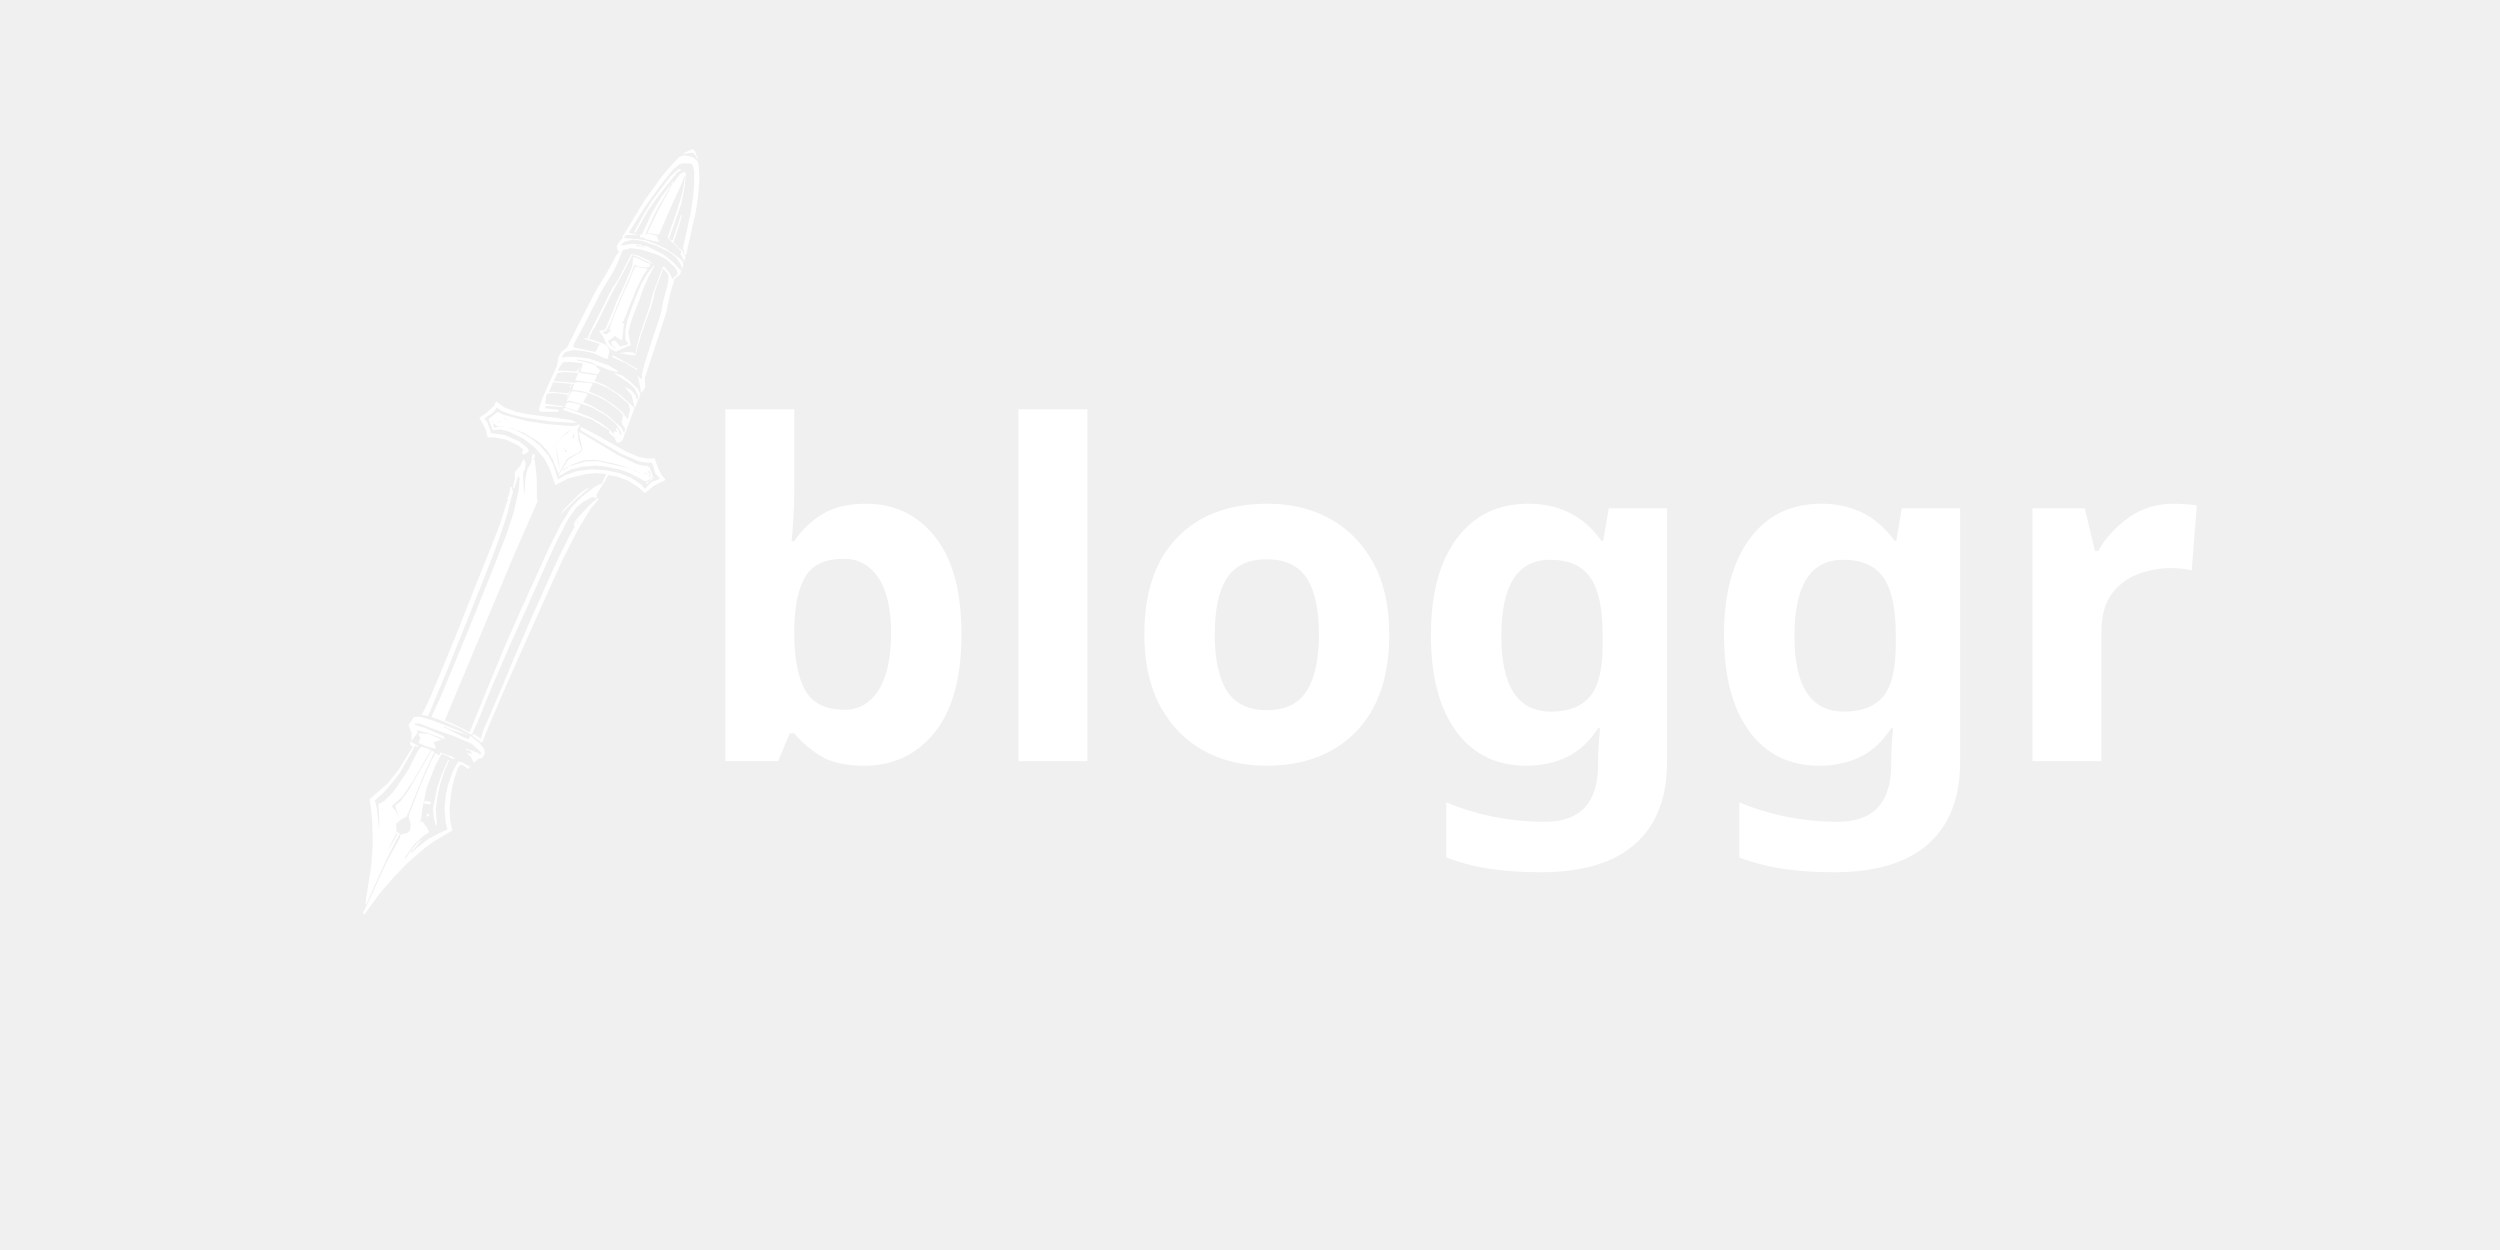
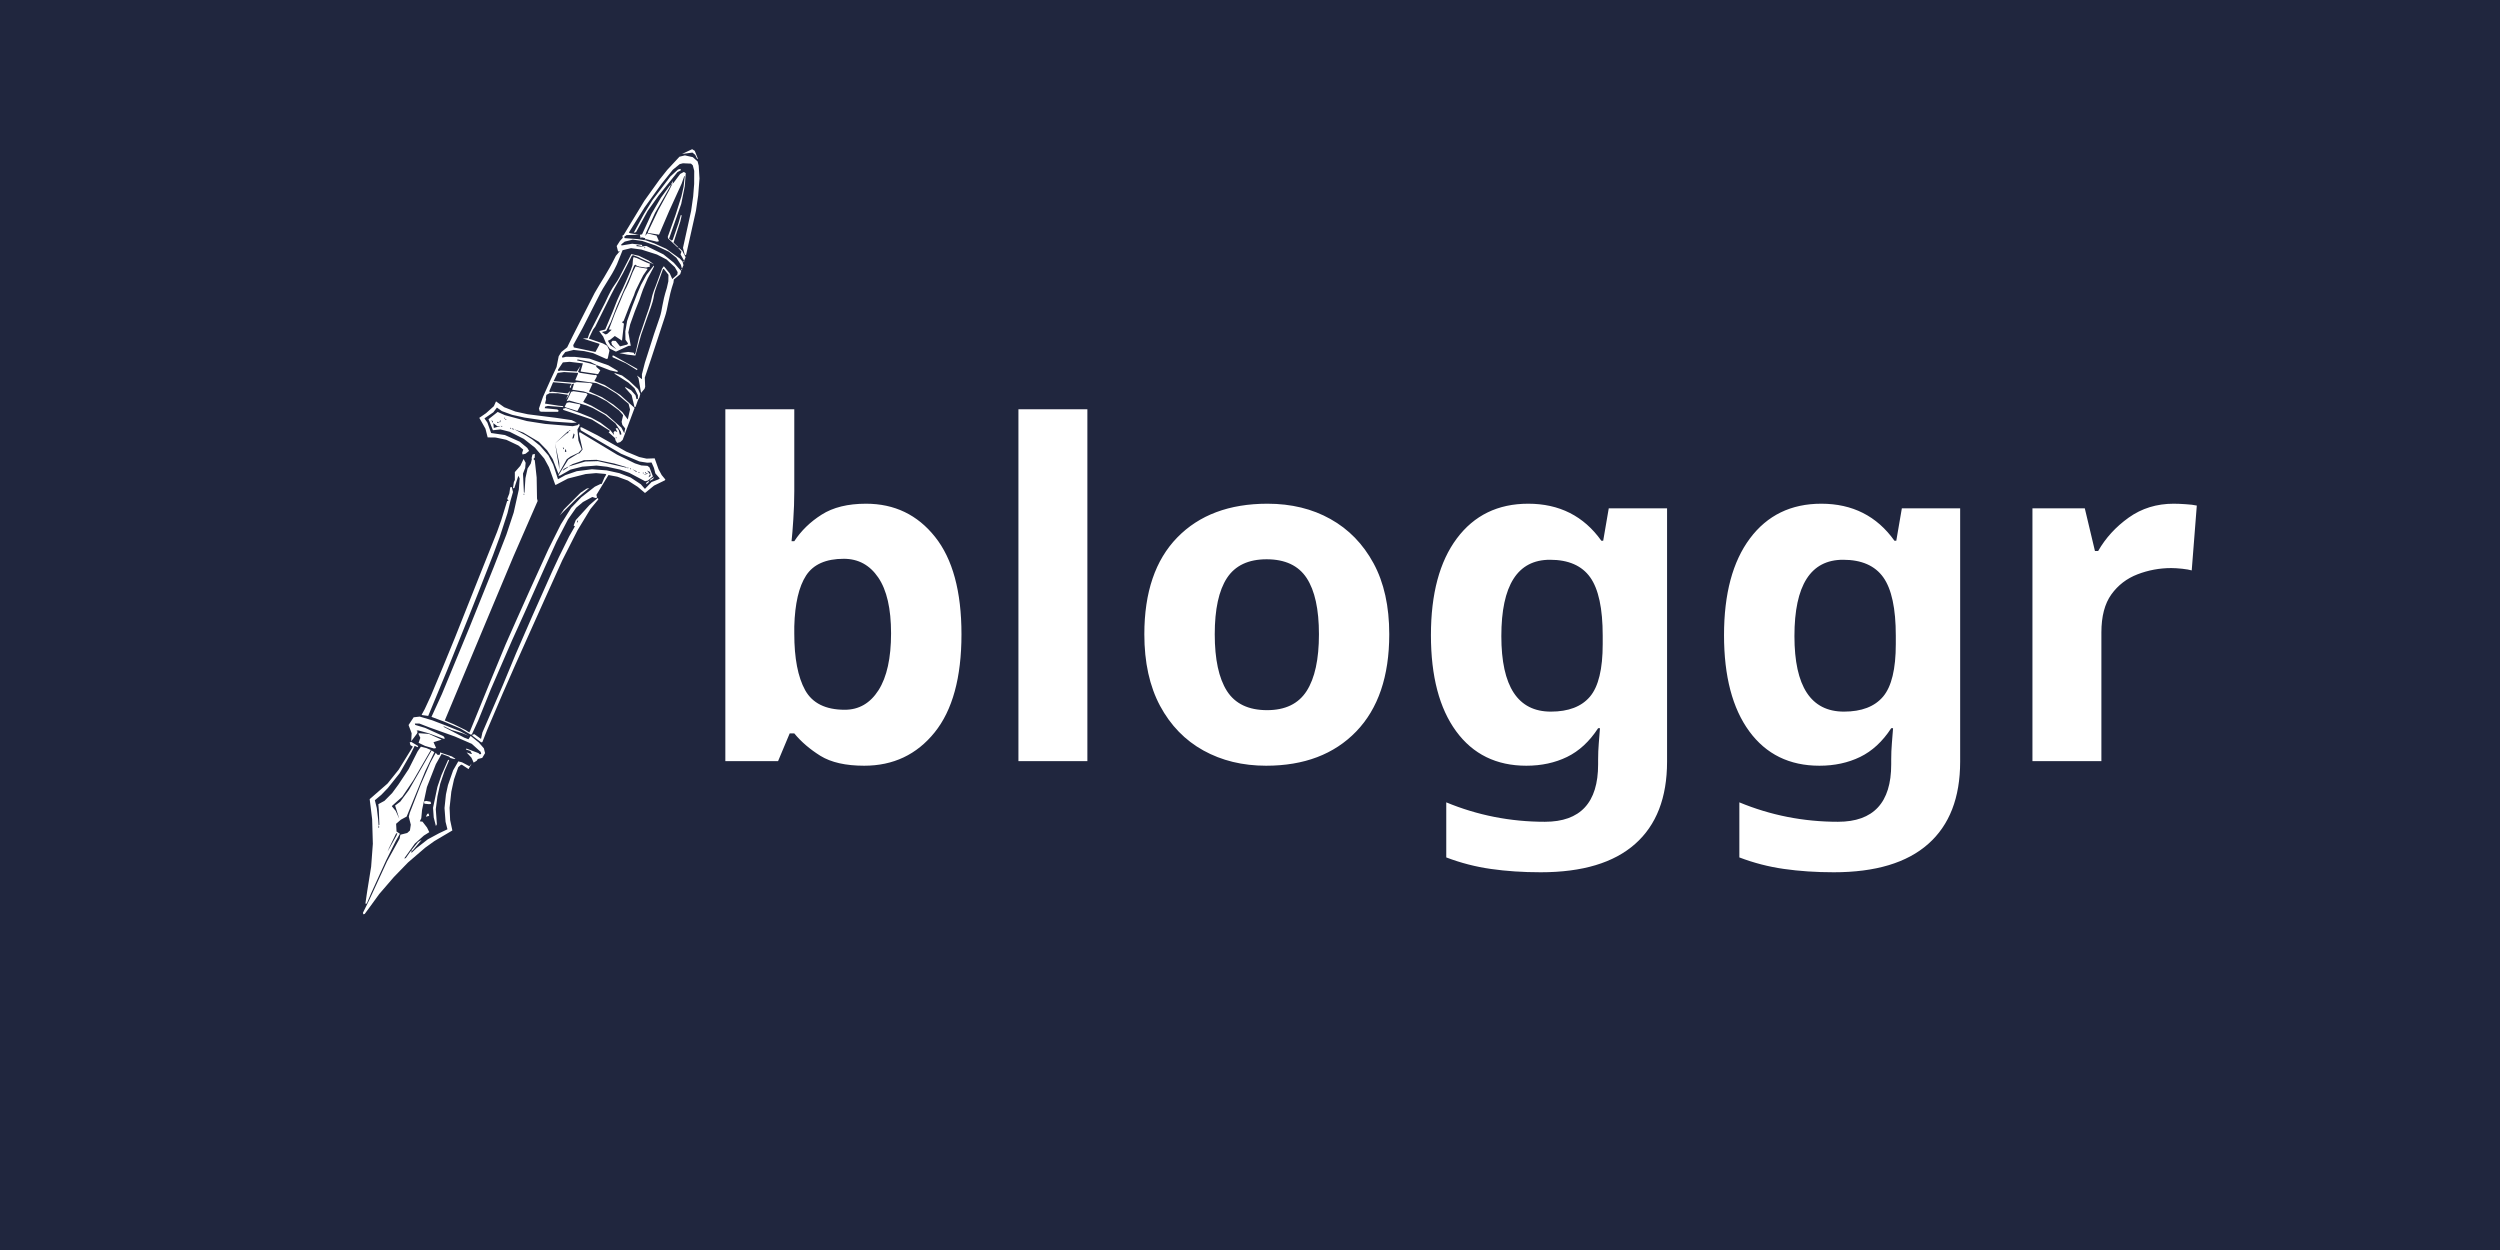
<svg xmlns="http://www.w3.org/2000/svg" width="400mm" height="200mm" viewBox="0 0 400 200" version="1.1" id="svg5">
  <defs id="defs2" />
  <g id="layer1">
    <path style="fill:#000000;stroke-width:0.125" id="path1499" d="" />
    <path style="fill:#000000;stroke-width:0.125" id="path1253" d="" />
    <g id="g34746" transform="translate(-7.992377)">
+       <rect style="fill:#1f253d;fill-opacity:0.992;stroke:#000000;stroke-width:1.259;stroke-opacity:0.991" id="rect34850" width="453.748" height="253.916" x="-16.47" y="-28.145" />
      <path style="fill:#ffffff;stroke-width:0.128" d="m 66.093,146.166 -0.031,-0.121 0.506,-1.023 0.506,-1.023 1.421,-3.089 1.421,-3.089 1.006,-1.82 1.006,-1.82 0.063,-0.313 0.063,-0.313 0.547,-0.139 0.547,-0.139 0.217,-0.198 0.217,-0.198 0.069,-0.465 0.069,-0.465 -0.16,-0.633 -0.16,-0.633 0.074,-0.307 0.074,-0.307 0.885,-2.272 0.885,-2.272 0.767,-1.75 0.767,-1.75 0.426,-0.788 0.426,-0.788 0.169,0.178 0.169,0.178 0.17,-0.043 0.17,-0.043 0.012,-0.166 0.012,-0.166 0.948,0.324 0.948,0.324 0.282,0.187 0.282,0.187 -0.083,0.021 -0.083,0.021 -0.317,-0.085 -0.317,-0.085 -0.122,-0.112 -0.122,-0.112 -0.584,-0.218 -0.584,-0.218 -0.463,0.825 -0.463,0.825 -0.715,1.833 -0.715,1.833 -0.387,1.815 -0.387,1.815 -0.064,0.677 -0.064,0.677 -0.119,0.245 -0.119,0.245 0.217,0.026 0.217,0.026 0.363,0.471 0.363,0.471 0.181,0.371 0.181,0.371 -0.434,0.271 -0.434,0.271 -0.718,0.639 -0.718,0.639 -0.814,1.134 -0.814,1.134 -0.039,0.062 -0.039,0.062 0.122,-0.031 0.122,-0.031 0.397,-0.563 0.397,-0.563 0.081,-0.02 0.081,-0.02 -0.045,0.144 -0.045,0.144 0.065,-0.017 0.065,-0.017 0.357,-0.339 0.357,-0.339 0.911,-0.71 0.911,-0.71 0.891,-0.48 0.891,-0.48 0.678,-0.321 0.678,-0.321 -0.151,-0.596 -0.151,-0.596 -0.084,-1.105 -0.084,-1.105 0.115,-1.092 0.115,-1.092 0.163,-0.743 0.163,-0.743 0.413,-1.183 0.413,-1.183 0.412,-0.715 0.412,-0.715 0.295,0.073 0.295,0.073 0.597,0.316 0.597,0.316 0.176,-0.217 0.176,-0.217 -0.248,0.446 -0.248,0.446 -0.539,-0.354 -0.539,-0.354 -0.085,0.021 -0.085,0.021 -0.199,0.181 -0.199,0.181 -0.342,0.98 -0.342,0.98 -0.213,0.979 -0.213,0.979 -0.14,1.291 -0.14,1.291 0.045,0.98 0.045,0.979 0.178,0.832 0.178,0.832 -1.442,0.852 -1.442,0.852 -0.726,0.523 -0.726,0.523 -1.377,1.184 -1.377,1.184 -1.132,1.165 -1.132,1.165 -1.174,1.363 -1.174,1.363 -0.714,0.984 -0.714,0.984 -0.446,0.608 -0.446,0.608 -0.113,0.028 -0.113,0.028 z m 0.385,-1.607 -0.012,-0.049 0.137,-0.94 0.137,-0.94 0.317,-1.977 0.317,-1.977 0.137,-1.837 0.137,-1.837 -0.057,-1.967 -0.057,-1.967 -0.132,-1.089 -0.132,-1.09 -0.066,-0.512 -0.065,-0.512 1.43,-1.249 1.43,-1.25 0.894,-1.115 0.894,-1.115 1.132,-1.837 1.132,-1.837 -0.195,-0.12 -0.195,-0.12 -0.057,-0.223 -0.057,-0.223 0.128,-0.032 0.128,-0.032 0.555,0.331 0.555,0.33 -0.053,0.09 -0.053,0.09 -0.232,-0.11 -0.232,-0.11 -0.326,0.659 -0.326,0.659 -0.869,1.521 -0.869,1.521 -0.952,1.195 -0.952,1.195 -0.523,0.544 -0.522,0.544 -0.518,0.433 -0.518,0.433 0.155,0.628 0.155,0.628 0.115,0.962 0.115,0.962 0.032,0.454 0.032,0.454 0.061,-0.094 0.061,-0.094 -0.046,-1.165 -0.046,-1.165 -0.037,-0.471 -0.037,-0.471 0.491,-0.266 0.491,-0.266 0.614,-0.621 0.614,-0.621 0.507,-0.691 0.507,-0.691 0.817,-1.233 0.817,-1.233 0.699,-1.386 0.699,-1.386 0.116,-0.174 0.116,-0.174 0.162,-0.227 0.162,-0.227 0.441,0.112 0.441,0.112 0.355,0.151 0.355,0.151 -1.414,2.444 -1.414,2.444 -0.878,1.302 -0.878,1.302 -0.793,0.706 -0.793,0.706 -0.037,0.051 -0.037,0.051 0.309,0.373 0.309,0.373 0.289,0.636 0.289,0.636 -0.338,-1.066 -0.338,-1.066 0.411,-0.309 0.411,-0.309 0.686,-0.927 0.686,-0.927 1.822,-3.17 1.822,-3.17 0.222,0.137 0.222,0.137 -0.726,1.505 -0.726,1.505 -1.491,3.647 -1.491,3.646 -0.465,0.251 -0.465,0.251 -0.379,0.327 -0.379,0.327 0.036,0.617 0.035,0.617 0.269,0.179 0.269,0.179 -0.345,0.608 -0.345,0.608 -0.754,1.513 -0.754,1.513 -1.222,2.681 -1.222,2.681 -0.326,0.776 -0.326,0.776 -0.099,0.025 -0.099,0.025 -0.013,-0.049 z m 5.029,-11.1 0.061,-0.211 -0.11,0.077 -0.11,0.077 -0.55,1.13 -0.55,1.13 -0.124,0.296 -0.124,0.296 0.722,-1.292 0.722,-1.292 z m -2.914,-1.229 -0.104,-0.062 0.042,0.165 0.042,0.165 0.062,-0.104 0.062,-0.104 z m 5.247,3.848 -0.015,-0.058 0.528,-0.652 0.528,-0.651 0.288,-0.168 0.288,-0.168 -0.727,0.858 -0.727,0.858 -0.074,0.018 -0.074,0.018 z m 3.723,-4.596 -0.174,-0.685 -0.056,-0.77 -0.056,-0.77 0.35,-1.674 0.35,-1.674 0.319,-0.939 0.319,-0.939 0.542,-1.236 0.542,-1.236 0.078,0.046 0.078,0.046 -0.372,0.862 -0.372,0.862 -0.34,1.011 -0.34,1.011 -0.223,1.011 -0.223,1.012 -0.133,1.022 -0.133,1.022 0.087,1.206 0.087,1.206 -0.078,0.145 -0.078,0.145 z m -1.32,-1.037 0.107,-0.225 0.109,-0.027 0.109,-0.027 0.047,0.186 0.047,0.186 -0.263,0.067 -0.263,0.067 z m 0.036,-1.814 -0.373,-0.038 -0.045,-0.176 -0.045,-0.176 0.18,-0.046 0.18,-0.046 0.353,0.064 0.353,0.064 0.042,0.166 0.042,0.166 -0.158,0.03 -0.158,0.03 -0.373,-0.038 z m 7.319,-7.017 -0.181,-0.39 -0.383,-0.42 -0.383,-0.419 0.371,0.128 0.371,0.128 0.055,-0.013 0.055,-0.013 -0.125,-0.226 -0.125,-0.226 -0.359,-0.124 -0.359,-0.124 0.043,-0.073 0.043,-0.073 0.964,0.365 0.964,0.365 0.101,0.098 0.101,0.098 0.117,-0.029 0.117,-0.029 -0.044,-0.172 -0.044,-0.172 -0.707,-0.637 -0.707,-0.637 -1.354,-0.589 -1.354,-0.589 -2.033,-0.724 -2.033,-0.724 -0.806,-0.312 -0.806,-0.312 -0.363,7.7e-4 -0.363,7.6e-4 0.028,0.109 0.028,0.109 0.797,0.239 0.797,0.239 1.458,0.659 1.458,0.659 0.127,0.181 0.127,0.181 -0.113,0.028 -0.113,0.028 -1.211,-0.445 -1.211,-0.445 -0.83,-0.226 -0.83,-0.227 -0.119,0.03 -0.119,0.03 0.086,0.084 0.086,0.084 -0.054,0.144 -0.054,0.144 -0.461,0.615 -0.461,0.615 0.034,-0.643 0.034,-0.643 -0.246,-0.657 -0.246,-0.657 0.407,-0.619 0.407,-0.619 0.488,-0.056 0.488,-0.056 0.995,0.295 0.995,0.295 1.133,0.434 1.133,0.434 1.103,0.443 1.103,0.443 0.689,0.371 0.689,0.371 -0.517,-0.214 -0.517,-0.214 -0.845,-0.256 -0.845,-0.256 -0.652,-0.305 -0.652,-0.305 0.015,0.058 0.015,0.058 1.644,0.86 1.644,0.86 0.331,0.126 0.331,0.126 0.177,-0.266 0.177,-0.266 0.661,0.536 0.661,0.536 0.395,0.456 0.395,0.456 0.097,0.383 0.097,0.383 -0.227,0.382 -0.227,0.382 -0.353,0.09 -0.353,0.09 -0.09,0.14 -0.09,0.14 -0.245,0.147 -0.245,0.147 z m 0.684,-3.366 -0.695,-0.526 -0.02,-0.079 -0.02,-0.079 0.179,-0.046 0.179,-0.046 0.525,0.378 0.525,0.378 0.109,-0.506 0.109,-0.506 1.632,-3.782 1.632,-3.782 1.071,-2.583 1.071,-2.583 1.297,-2.971 1.297,-2.971 1.56,-3.5 1.56,-3.5 0.559,-1.198 0.559,-1.198 0.823,-1.662 0.823,-1.662 0.461,-0.807 0.461,-0.807 -0.103,-0.061 -0.103,-0.061 0.17,-0.437 0.17,-0.437 1.096,-1.201 1.096,-1.201 0.619,-0.539 0.619,-0.539 0.066,-0.016 0.066,-0.016 0.025,0.1 0.026,0.1 -0.631,0.768 -0.631,0.768 -1.029,1.693 -1.029,1.693 -1.231,2.426 -1.231,2.426 -1.352,2.995 -1.352,2.995 -1.4,3.119 -1.4,3.119 -1.005,2.246 -1.005,2.246 -1.005,2.289 -1.005,2.289 -1.243,2.914 -1.243,2.914 -0.381,0.969 -0.381,0.969 -0.095,0.018 -0.095,0.018 -0.695,-0.526 z m 16.173,-34.826 0.045,-0.144 -0.062,0.016 -0.062,0.016 -0.045,0.144 -0.045,0.144 0.062,-0.016 0.062,-0.016 z m -23.734,36.134 -0.712,-0.203 -0.52,-0.251 -0.52,-0.251 0.138,-0.4 0.138,-0.4 -0.162,-0.339 -0.162,-0.339 0.102,-0.026 0.102,-0.026 0.747,0.053 0.747,0.053 1.017,0.458 1.017,0.458 -0.648,0.204 -0.648,0.204 0.207,0.469 0.207,0.469 -0.168,0.035 -0.168,0.035 -0.712,-0.203 z m 5.775,-2.494 -0.853,-0.5 -1.29,-0.549 -1.29,-0.549 -1.017,-0.383 -1.017,-0.383 0.831,-1.815 0.831,-1.815 2.203,-5.33 2.203,-5.33 1.945,-4.833 1.945,-4.833 1.018,-2.615 1.018,-2.615 0.582,-1.757 0.582,-1.757 0.41,-1.842 0.41,-1.842 0.065,-0.885 0.065,-0.885 -0.104,-0.207 -0.104,-0.207 -0.321,0.973 -0.321,0.973 -0.112,0.028 -0.112,0.028 0.075,-0.504 0.075,-0.504 0.078,-0.164 0.078,-0.164 -0.001,-0.631 -10e-4,-0.631 0.44,-0.502 0.44,-0.502 0.259,-0.549 0.259,-0.549 0.165,0.307 0.165,0.307 -0.036,0.414 -0.036,0.414 -0.176,0.452 -0.176,0.452 0.072,1.506 0.072,1.506 0.048,0.028 0.048,0.028 0.076,-1.171 0.076,-1.171 0.171,-0.77 0.171,-0.77 0.256,-0.395 0.256,-0.395 0.091,-0.385 0.091,-0.385 -0.032,-0.026 -0.032,-0.026 0.079,-0.317 0.079,-0.317 0.19,-0.048 0.19,-0.048 -0.016,0.301 -0.016,0.301 -0.103,0.11 -0.103,0.11 0.112,0.108 0.112,0.108 0.149,1.366 0.149,1.366 0.029,1.688 0.029,1.688 0.05,0.196 0.05,0.196 -1.933,4.426 -1.933,4.426 -2.199,5.247 -2.199,5.247 -3.297,7.885 -3.297,7.885 0.693,0.291 0.693,0.291 0.98,0.48 0.98,0.48 0.285,0.192 0.285,0.192 0.075,-0.139 0.075,-0.139 1.531,-3.757 1.531,-3.757 1.312,-3.173 1.312,-3.173 0.924,-2.084 0.924,-2.084 1.102,-2.459 1.102,-2.459 1.394,-3.062 1.394,-3.062 0.984,-1.967 0.984,-1.967 0.832,-1.338 0.832,-1.338 0.807,-0.839 0.807,-0.839 1.087,-0.849 1.087,-0.849 0.462,-0.22 0.462,-0.22 0.087,5.63e-4 0.087,5.63e-4 0.214,-0.501 0.214,-0.501 0.151,-0.254 0.151,-0.254 -0.074,-0.044 -0.074,-0.044 -0.741,-0.067 -0.741,-0.067 -0.828,0.073 -0.828,0.073 -1.428,0.362 -1.427,0.362 -0.979,0.514 -0.979,0.514 -0.036,-0.026 -0.036,-0.027 -0.498,-1.393 -0.498,-1.393 -0.381,-0.696 -0.381,-0.696 -0.741,-0.869 -0.741,-0.869 -0.887,-0.7 -0.887,-0.7 -1.136,-0.571 -1.136,-0.571 -0.737,-0.188 -0.737,-0.188 -0.604,0.065 -0.604,0.065 -0.235,-0.599 -0.235,-0.599 -0.12,-0.281 -0.12,-0.281 0.738,-0.584 0.738,-0.584 0.577,0.259 0.577,0.259 1.76,0.471 1.76,0.471 1.463,0.229 1.463,0.229 2.202,0.182 2.202,0.182 0.393,-0.084 0.393,-0.084 0.121,-0.125 0.121,-0.125 0.039,0.154 0.039,0.154 -0.176,0.318 -0.176,0.318 0.08,0.886 0.08,0.886 0.263,0.698 0.263,0.698 -0.246,0.269 -0.246,0.269 -0.646,0.31 -0.646,0.31 -0.301,0.213 -0.301,0.213 -0.666,1.177 -0.666,1.177 -0.464,-1.188 -0.464,-1.188 -0.447,-0.698 -0.447,-0.698 -0.665,-0.684 -0.665,-0.684 -1.25,-0.74 -1.25,-0.74 -0.724,-0.266 -0.724,-0.266 0.914,0.48 0.914,0.48 0.527,0.331 0.527,0.331 0.629,0.509 0.629,0.509 0.675,0.778 0.675,0.778 0.381,0.73 0.381,0.73 0.384,1.174 0.384,1.174 0.591,-0.329 0.591,-0.329 0.911,-0.314 0.911,-0.314 1.216,-0.154 1.216,-0.154 1.173,0.088 1.173,0.088 1.02,0.224 1.02,0.224 0.892,0.345 0.892,0.345 0.823,0.542 0.823,0.542 0.296,0.338 0.296,0.338 0.04,0.028 0.04,0.028 0.525,-0.545 0.525,-0.545 0.526,-0.199 0.526,-0.2 0.134,-0.081 0.134,-0.081 -0.357,-0.408 -0.357,-0.408 -0.113,-0.439 -0.113,-0.439 -0.19,-0.434 -0.19,-0.434 -0.344,0.017 -0.344,0.017 -0.625,-0.099 -0.625,-0.099 -1.473,-0.62 -1.473,-0.62 -3.219,-1.873 -3.219,-1.873 -0.052,-0.218 -0.052,-0.218 0.109,-0.028 0.109,-0.028 1.281,0.651 1.281,0.651 2.301,1.302 2.301,1.302 1.033,0.429 1.033,0.429 0.59,0.13 0.59,0.13 0.646,-0.024 0.646,-0.024 0.31,0.871 0.31,0.871 0.251,0.465 0.251,0.465 0.295,0.359 0.295,0.359 -0.037,0.063 -0.037,0.063 -0.868,0.423 -0.868,0.423 -0.706,0.578 -0.706,0.578 -0.027,0.008 -0.027,0.008 -0.569,-0.483 -0.569,-0.483 -0.794,-0.509 -0.794,-0.509 -0.843,-0.307 -0.843,-0.307 -0.708,-0.133 -0.708,-0.133 -0.964,1.589 -0.964,1.589 0.054,0.217 0.054,0.217 -0.126,0.032 -0.126,0.032 -0.256,-0.082 -0.256,-0.082 -0.75,0.406 -0.75,0.406 -0.545,0.459 -0.545,0.459 -0.65,0.93 -0.65,0.93 -0.919,1.775 -0.919,1.775 -0.972,2.139 -0.972,2.139 -1.554,3.486 -1.554,3.486 -1.021,2.253 -1.02,2.253 -1.708,3.934 -1.708,3.934 -1.009,2.502 -1.009,2.502 -0.495,1.078 -0.495,1.078 -0.078,0.065 -0.078,0.065 z m 9.389,-38.006 -0.015,-0.062 -0.062,0.016 -0.062,0.016 0.015,0.062 0.015,0.062 0.062,-0.016 0.062,-0.016 z m 5.256,-6.551 -0.33,-1.568 0.169,1.08 0.169,1.08 0.178,1.012 0.178,1.012 -0.017,-0.524 -0.017,-0.524 z m 1.429,-0.428 -0.047,-0.186 -0.049,0.012 -0.049,0.012 -0.024,0.204 -0.024,0.204 0.12,-0.03 0.12,-0.03 z m -0.421,-0.444 -0.104,-0.062 0.042,0.165 0.042,0.165 0.062,-0.104 0.062,-0.104 z m 1.704,-1.804 0.072,-0.29 -0.068,-0.105 -0.068,-0.104 -0.118,0.423 -0.118,0.423 0.114,-0.029 0.114,-0.029 z m -0.998,-0.796 -0.289,0.249 -1.756,1.656 1.859,-1.594 0.165,-0.042 z m 0.14,0.03 -0.016,-0.062 -0.062,0.016 -0.062,0.016 -0.02,0.269 0.114,-0.161 0.062,-0.016 z m 0.217,-0.187 -0.016,-0.062 -0.062,0.016 -0.062,0.016 0.016,0.062 0.016,0.062 0.062,-0.016 0.062,-0.016 z m -9.037,-0.211 -0.014,-0.055 -0.166,-0.052 -0.166,-0.052 0.125,0.121 0.125,0.121 0.055,-0.014 0.055,-0.014 z m -0.437,-0.161 -0.015,-0.062 -0.062,0.016 -0.062,0.016 0.015,0.062 0.015,0.062 0.062,-0.016 0.062,-0.016 z m -1.399,-0.306 -0.015,-0.062 -0.062,0.016 -0.062,0.016 0.015,0.062 0.015,0.062 0.062,-0.016 0.062,-0.016 z m -0.501,-0.032 -0.29,0.017 -0.313,-0.241 -0.313,-0.241 0.04,0.385 0.04,0.385 0.564,-0.161 0.564,-0.161 z m -0.107,-0.629 -0.104,-0.062 -0.062,0.104 -0.062,0.104 0.165,-0.042 0.165,-0.042 z m 0.341,-0.131 0.045,-0.144 -0.062,0.016 -0.062,0.016 -0.045,0.144 -0.045,0.144 0.062,-0.016 0.062,-0.016 z m 0.915,-0.298 -0.015,-0.062 -0.062,0.016 -0.062,0.016 0.015,0.062 0.015,0.062 0.062,-0.016 0.062,-0.016 z m -2.234,0.211 -0.107,-0.146 0.05,0.24 0.05,0.24 0.056,-0.094 0.056,-0.094 -0.107,-0.146 z m 2.047,-0.428 -0.015,-0.062 -0.062,0.016 -0.062,0.016 0.015,0.062 0.015,0.062 0.062,-0.016 0.062,-0.016 z m -12.772,47.591 -0.48,-0.068 -0.047,-0.027 -0.047,-0.027 0.242,-0.439 0.242,-0.439 0.486,-1.048 0.486,-1.048 0.989,-2.364 0.989,-2.364 0.937,-2.285 0.937,-2.285 1.925,-4.848 1.925,-4.848 0.97,-2.426 0.97,-2.426 0.498,-1.249 0.498,-1.249 0.319,-0.897 0.319,-0.897 0.477,-1.551 0.477,-1.551 0.118,0.002 0.118,0.002 -0.115,-0.163 -0.115,-0.163 0.169,-0.436 0.169,-0.436 0.073,-0.488 0.073,-0.488 0.122,-0.031 0.122,-0.031 0.099,0.404 0.099,0.404 -0.204,0.712 -0.204,0.712 -0.239,0.985 -0.239,0.985 -0.628,1.926 -0.628,1.926 -0.518,1.403 -0.518,1.403 -1.094,2.787 -1.094,2.787 -0.868,2.185 -0.868,2.185 -0.899,2.226 -0.899,2.226 -0.828,2.059 -0.828,2.059 -1.505,3.63 -1.505,3.63 z m 21.876,-32.519 0.341,-0.48 1.323,-1.329 1.323,-1.329 0.488,-0.325 0.488,-0.325 0.202,-0.048 0.202,-0.048 -0.981,0.819 -0.981,0.819 -1.372,1.363 -1.372,1.363 0.341,-0.48 z m 13.498,-4.6 -0.029,-0.115 0.184,-0.13 0.184,-0.13 0.069,0.041 0.069,0.041 -0.224,0.204 -0.224,0.204 z m 0.591,-0.535 0.093,-0.156 0.288,-0.169 0.288,-0.169 -0.093,0.156 -0.093,0.156 -0.288,0.169 -0.288,0.169 z m -2.062,-0.507 -1.276,-0.676 -0.725,-0.253 -0.725,-0.253 -1.049,-0.231 -1.049,-0.231 -0.833,-0.093 -0.833,-0.093 -1.15,0.087 -1.15,0.087 -0.934,0.236 -0.934,0.236 -0.849,0.485 -0.849,0.485 -0.129,-0.009 -0.129,-0.009 0.797,-1.279 0.797,-1.279 0.767,-0.468 0.767,-0.468 0.141,-0.039 0.141,-0.039 0.239,-0.304 0.239,-0.304 -0.288,-1.249 -0.288,-1.249 0.046,-0.145 0.046,-0.145 3.005,1.813 3.005,1.813 1.427,0.696 1.427,0.696 0.509,0.165 0.509,0.165 0.493,0.034 0.493,0.034 0.158,0.118 0.158,0.118 0.275,0.727 0.275,0.727 -0.394,0.327 -0.394,0.327 -0.23,0.058 -0.23,0.058 -1.276,-0.676 z m 2.115,-0.483 -0.042,-0.321 -0.241,-0.115 -0.241,-0.115 0.232,0.29 0.232,0.29 -0.12,0.254 -0.12,0.254 0.171,-0.108 0.171,-0.108 z m -0.485,-0.074 -0.168,-0.023 -0.205,0.113 -0.205,0.113 0.374,-0.089 0.374,-0.089 -0.168,-0.023 z m -0.588,-0.095 -0.015,-0.062 -0.062,0.016 -0.062,0.016 0.015,0.062 0.015,0.062 0.062,-0.016 0.062,-0.016 z m 0.372,-0.094 -0.015,-0.062 -0.062,0.016 -0.062,0.016 0.015,0.062 0.015,0.062 0.062,-0.016 0.062,-0.016 z m -1.056,0.004 -0.015,-0.062 -0.062,0.016 -0.062,0.016 0.015,0.062 0.015,0.062 0.062,-0.016 0.062,-0.016 z m -0.43,-0.135 -0.011,-0.043 -0.339,-0.166 -0.339,-0.166 0.307,0.219 0.307,0.219 0.043,-0.011 0.043,-0.011 z m -0.907,-0.451 -0.015,-0.062 -0.062,0.016 -0.062,0.016 0.015,0.062 0.015,0.062 0.062,-0.016 0.062,-0.016 z m -0.435,-0.154 -0.015,-0.062 -0.062,0.016 -0.062,0.016 0.015,0.062 0.015,0.062 0.062,-0.016 0.062,-0.016 z m -0.276,-0.047 -0.011,-0.048 -0.981,-0.29 -0.981,-0.29 -1.419,-0.297 -1.419,-0.297 -0.999,0.029 -0.999,0.029 -0.923,0.316 -0.923,0.316 -0.346,0.199 -0.346,0.199 1.369,-0.407 1.369,-0.407 1.009,-0.03 1.009,-0.03 2.267,0.52 2.267,0.52 0.035,0.007 0.035,0.007 z m -9.392,-0.05 0.047,-0.077 -0.35,0.183 -0.35,0.183 -0.091,0.149 -0.091,0.149 0.395,-0.255 0.395,-0.255 z m 7.771,-4.056 -0.125,-0.177 -0.053,-0.207 -0.053,-0.207 -0.508,-0.461 -0.508,-0.461 0.111,-0.114 0.111,-0.114 -1.447,-0.907 -1.447,-0.907 -0.958,-0.326 -0.958,-0.326 -1.333,-0.447 -1.333,-0.447 -0.026,-0.093 -0.026,-0.092 0.229,-0.058 0.229,-0.058 1.16,0.412 1.16,0.412 0.871,0.355 0.871,0.355 0.743,0.408 0.743,0.408 0.788,0.6 0.788,0.6 0.298,0.384 0.298,0.384 -0.043,-0.212 -0.043,-0.212 0.109,-0.113 0.109,-0.113 0.198,0.094 0.198,0.094 -0.138,-0.296 -0.138,-0.296 0.125,-0.032 0.125,-0.032 0.125,0.177 0.125,0.177 0.091,0.362 0.091,0.362 0.124,-0.032 0.124,-0.032 -0.058,-0.229 -0.058,-0.229 -0.427,-0.653 -0.427,-0.653 -0.823,-0.672 -0.823,-0.672 -0.975,-0.549 -0.975,-0.549 -0.517,-0.215 -0.517,-0.215 -1.379,-0.388 -1.379,-0.388 -0.204,0.052 -0.204,0.052 0.362,-0.752 0.362,-0.752 0.183,-0.046 0.183,-0.047 1.019,0.15 1.019,0.15 0.108,0.104 0.108,0.104 -0.349,0.603 -0.349,0.603 0.068,0.04 0.068,0.04 0.595,0.264 0.595,0.264 1.21,0.706 1.21,0.706 1.183,1.048 1.183,1.048 0.225,0.448 0.225,0.448 0.077,-0.383 0.077,-0.383 -0.224,-0.28 -0.224,-0.28 -0.063,-0.247 -0.062,-0.247 0.122,-0.538 0.122,-0.538 -0.33,-0.377 -0.33,-0.377 -0.998,-0.739 -0.998,-0.739 -0.808,-0.428 -0.808,-0.428 -1.014,-0.35 -1.014,-0.35 -0.929,-0.143 -0.929,-0.143 0.153,-0.486 0.153,-0.486 -0.192,0.049 -0.192,0.049 -0.073,0.294 -0.073,0.294 -0.09,-0.054 -0.09,-0.054 0.145,-0.274 0.145,-0.274 -1.312,-0.113 -1.312,-0.113 -0.156,-0.014 -0.156,-0.014 -0.298,0.698 -0.298,0.698 0.027,0.106 0.027,0.106 0.185,-0.047 0.185,-0.047 1.247,0.14 1.247,0.14 0.214,-0.195 0.214,-0.195 -0.168,0.433 -0.168,0.433 -0.179,0.23 -0.179,0.23 0.167,-0.338 0.167,-0.338 -0.061,-0.027 -0.061,-0.027 -0.756,-0.115 -0.756,-0.115 -0.658,-0.008 -0.658,-0.008 -0.257,0.139 -0.257,0.139 -0.043,0.23 -0.043,0.23 0.019,0.127 0.019,0.127 -0.086,0.33 -0.086,0.33 0.047,0.015 0.047,0.015 1.031,0.159 1.031,0.159 0.392,0.041 0.392,0.041 -0.043,0.073 -0.043,0.073 -1.194,-0.093 -1.194,-0.093 -0.218,0.055 -0.218,0.055 -0.039,0.125 -0.039,0.125 1.015,0.103 1.015,0.103 0.104,0.101 0.104,0.101 -0.051,0.086 -0.051,0.086 -1.336,-0.004 -1.336,-0.004 -0.135,-0.043 -0.135,-0.042 -0.056,-0.221 -0.056,-0.221 0.324,-0.936 0.324,-0.936 0.59,-1.322 0.59,-1.322 0.494,-1.06 0.494,-1.06 0.171,-0.859 0.171,-0.859 0.215,-0.344 0.215,-0.344 0.464,-0.37 0.464,-0.37 0.416,-0.85 0.416,-0.85 0.737,-1.453 0.738,-1.453 2.089,-4.096 c 0.961,-1.714 1.937,-2.998 3.399,-5.941 l 0.317,-0.378 0.317,-0.378 -0.142,0.036 -0.142,0.036 -0.112,-0.44 -0.112,-0.44 0.26,-0.406 0.26,-0.406 0.232,-0.256 0.232,-0.256 -0.041,-0.162 -0.041,-0.162 0.112,-0.072 0.112,-0.072 1.655,-2.731 1.655,-2.731 1.22,-1.702 1.22,-1.702 0.608,-0.766 0.608,-0.765 0.975,-1.05 0.975,-1.05 0.439,-0.107 0.439,-0.107 0.631,0.143 0.631,0.143 0.384,0.342 0.384,0.342 0.086,0.34 0.086,0.34 0.063,1.031 0.063,1.031 -0.104,1.339 -0.104,1.339 -0.178,1.234 -0.178,1.234 -0.784,3.501 -0.784,3.501 -0.021,0.06 -0.021,0.06 -0.1,-0.06 -0.1,-0.06 -0.133,-0.531 -0.134,-0.531 0.649,-2.95 0.649,-2.95 0.165,-1.153 0.165,-1.153 0.08,-1.011 0.08,-1.011 0.005,-1.05 0.005,-1.05 -0.115,-0.441 -0.115,-0.441 -0.143,-0.135 -0.143,-0.135 -0.644,-0.028 -0.644,-0.028 -0.259,0.067 -0.259,0.067 -0.55,0.449 -0.55,0.449 -0.9,1.127 -0.9,1.127 -1.369,1.896 -1.369,1.896 -1.248,2.001 -1.248,2.001 0.091,0.054 0.091,0.054 0.72,0.127 0.72,0.127 -0.329,0.005 -0.329,0.005 -0.666,0.019 -0.666,0.019 -0.187,0.132 -0.187,0.132 0.028,0.112 0.028,0.112 1.043,0.074 1.043,0.074 0.66,0.104 0.66,0.104 0.684,0.247 0.684,0.247 0.948,0.431 0.948,0.431 1.088,0.781 1.088,0.781 0.213,0.234 0.213,0.234 0.075,0.295 0.075,0.295 -0.121,0.287 -0.121,0.287 -0.085,-0.318 -0.085,-0.318 -0.359,-0.56 -0.359,-0.56 -0.6,-0.484 -0.6,-0.484 -1.051,-0.499 -1.051,-0.499 -1.084,-0.366 -1.084,-0.366 -0.754,-0.108 -0.754,-0.108 -0.647,0.161 -0.647,0.161 -0.28,0.224 -0.28,0.224 0.021,0.086 0.021,0.086 0.856,-0.141 0.856,-0.141 0.783,0.093 0.783,0.093 0.028,0.11 0.028,0.11 -0.434,-0.101 -0.434,-0.101 -0.051,0.085 -0.051,0.085 0.394,0.047 0.394,0.047 0.401,-0.061 0.4,-0.061 1.381,0.678 1.381,0.678 0.821,0.66 0.821,0.66 0.6,0.672 0.6,0.672 -0.08,0.253 -0.08,0.253 -0.511,0.428 -0.511,0.428 -0.026,0.237 -0.026,0.237 c -0.85,2.492 -0.868,4.063 -1.399,5.566 l -1.088,3.314 -1.088,3.314 -0.509,1.512 -0.509,1.512 0.031,0.735 0.031,0.735 -0.05,0.16 -0.05,0.16 -0.278,0.327 -0.278,0.327 -0.202,-1.157 -0.202,-1.157 -0.127,-0.232 -0.127,-0.232 0.404,0.294 0.404,0.294 -0.007,-0.395 -0.007,-0.395 0.236,-0.918 0.236,-0.918 0.733,-2.3 0.733,-2.3 0.918,-2.677 c 0.431,-1.27 0.326,-2.189 1.13,-4.693 l 0.12,-0.532 0.12,-0.532 0.011,-0.521 0.011,-0.521 -0.373,-0.476 -0.373,-0.476 -0.063,0.016 -0.063,0.016 -0.248,0.69 -0.248,0.69 c -1.65,4.182 -0.296,1.724 -1.94,6.1 l -0.536,1.523 -0.536,1.523 -0.296,1.066 -0.296,1.066 -0.163,0.591 -0.163,0.591 -0.649,-0.077 -0.649,-0.077 -0.625,-0.119 -0.625,-0.119 0.703,-0.093 0.703,-0.093 0.445,0.062 0.445,0.062 0.035,0.138 0.035,0.138 0.099,-0.102 0.099,-0.102 0.286,-1.264 0.286,-1.264 0.563,-1.658 0.563,-1.658 c 1.28,-3.512 0.528,-2.428 1.585,-5.014 l 0.489,-1.336 0.489,-1.336 0.14,-0.193 0.14,-0.193 0.481,0.587 0.481,0.587 0.193,0.441 0.193,0.441 0.406,-0.356 0.406,-0.356 0.024,-0.2 0.024,-0.2 -0.226,-0.396 -0.226,-0.396 -0.659,-0.612 -0.659,-0.612 -0.771,-0.399 -0.771,-0.399 -1.237,-0.395 -1.237,-0.395 -0.837,-0.114 -0.837,-0.114 -0.675,0.165 -0.675,0.165 -0.021,0.056 -0.021,0.056 -0.434,1.08 -0.434,1.08 c -1.027,2.208 -1.938,3.109 -3.027,5.344 l -1.234,2.428 -1.234,2.428 -0.746,1.358 -0.746,1.358 0.047,0.184 0.047,0.184 1.729,0.364 1.729,0.364 0.323,-0.591 0.323,-0.591 -0.013,-0.067 -0.013,-0.067 -1.323,-0.422 -1.323,-0.422 0.395,-0.02 0.395,-0.02 0.117,-0.341 0.117,-0.341 0.384,-0.768 0.384,-0.768 0.888,-1.733 0.888,-1.733 c 1.545,-3.428 1.492,-2.375 2.686,-4.835 l 0.759,-1.472 0.759,-1.472 0.601,0.136 0.601,0.136 0.797,0.384 0.797,0.384 0.406,0.299 0.406,0.299 -1.119,-0.506 -1.119,-0.506 -0.08,-0.053 -0.08,-0.053 -0.477,-0.18 -0.477,-0.18 -0.093,0.067 -0.093,0.067 -0.697,1.369 -0.697,1.369 c -1.82,3.316 -0.921,1.467 -2.913,5.482 l -1.536,3.098 -0.168,0.227 -0.168,0.227 -0.35,0.726 -0.35,0.726 1.131,0.387 1.131,0.387 0.343,0.189 0.343,0.189 0.18,0.388 0.18,0.388 -0.139,0.638 -0.139,0.638 -0.111,0.028 -0.111,0.028 -1.064,-0.47 -1.064,-0.47 -0.698,-0.157 -0.698,-0.157 -0.858,-0.096 -0.858,-0.096 -0.663,0.168 -0.663,0.168 -0.262,0.34 -0.262,0.34 0.029,0.115 0.029,0.115 0.284,-0.072 0.284,-0.072 0.723,0.006 0.723,0.006 1.148,0.135 1.148,0.135 1.534,0.544 1.534,0.544 0.755,0.448 0.755,0.449 -0.047,0.079 -0.047,0.079 -0.587,-0.133 -0.587,-0.133 -1.049,-0.406 -1.049,-0.406 -0.522,-0.263 -0.522,-0.263 -1.021,-0.202 -1.021,-0.202 -0.045,0.076 -0.045,0.076 1.023,0.243 1.023,0.243 0.553,0.178 0.553,0.178 -0.052,0.088 -0.052,0.088 0.338,0.287 0.338,0.287 -0.183,0.308 -0.183,0.308 -1.347,-0.202 -1.347,-0.202 -0.05,-0.02 -0.05,-0.02 0.185,-0.64 0.185,-0.64 -1.061,-0.125 -1.061,-0.125 -0.539,0.046 -0.539,0.046 -0.391,0.587 -0.391,0.587 0.028,0.11 0.028,0.11 0.185,-0.047 0.185,-0.047 1.291,0.08 1.291,0.08 0.288,-0.447 0.288,-0.447 -0.189,0.478 -0.189,0.478 0.142,0.07 0.142,0.07 1.195,0.185 1.195,0.185 0.131,-0.033 0.131,-0.033 0.037,0.147 0.037,0.147 -0.197,0.355 -0.197,0.355 0.062,0.026 0.062,0.026 0.757,0.298 0.757,0.298 1.242,0.787 1.242,0.787 1.158,1.047 1.158,1.047 -0.958,2.557 -0.958,2.557 -0.197,0.18 -0.197,0.18 -0.243,0.062 -0.243,0.062 z m 0.018,-0.654 -0.015,-0.062 -0.062,0.016 -0.062,0.016 0.015,0.062 0.015,0.062 0.062,-0.016 0.062,-0.016 z m 2.043,-4.963 -0.113,-0.453 -0.941,-0.799 -0.941,-0.799 -0.808,-0.501 -0.808,-0.501 -0.817,-0.357 -0.817,-0.357 -1.641,-0.219 -1.641,-0.219 -0.058,-0.026 -0.058,-0.026 0.219,-0.513 0.219,-0.513 -0.017,-0.065 -0.017,-0.065 -1.099,-0.064 -1.099,-0.064 -0.518,0.066 -0.518,0.066 -0.318,0.658 -0.318,0.658 1.644,0.134 1.644,0.134 0.208,-0.053 0.208,-0.053 1.047,0.064 1.047,0.064 0.212,0.071 0.211,0.071 -0.282,0.616 -0.282,0.616 0.051,0.019 0.051,0.019 0.988,0.436 0.988,0.436 0.909,0.59 0.909,0.59 0.717,0.596 0.716,0.596 0.439,0.597 0.439,0.597 0.18,-0.799 0.18,-0.799 -0.113,-0.453 z m 2.533,-25.452 -0.015,-0.062 -0.062,0.016 -0.062,0.016 0.015,0.062 0.015,0.062 0.062,-0.016 0.062,-0.016 z m -19.646,32.978 -0.032,-0.126 0.086,-0.267 0.086,-0.267 -0.385,-0.327 -0.385,-0.327 -0.967,-0.457 -0.967,-0.457 -0.863,-0.183 -0.863,-0.183 -0.63,-0.008 -0.63,-0.008 -0.176,-0.693 -0.176,-0.693 -0.355,-0.631 -0.355,-0.631 -0.14,-0.24 -0.14,-0.24 0.542,-0.374 0.542,-0.374 0.626,-0.561 0.626,-0.561 0.171,-0.384 0.171,-0.384 0.656,0.469 0.656,0.469 0.893,0.345 0.893,0.345 0.995,0.218 0.995,0.218 2.305,0.292 2.305,0.292 1.2,0.176 1.2,0.176 0.415,0.199 0.415,0.199 -0.391,0.02 -0.391,0.02 -1.68,-0.112 -1.68,-0.112 -2.114,-0.311 -2.114,-0.311 -0.993,-0.22 -0.993,-0.22 -0.817,-0.296 -0.817,-0.296 -0.395,-0.284 -0.395,-0.284 -0.287,0.378 -0.287,0.378 -0.68,0.464 -0.68,0.464 -0.028,0.033 -0.028,0.033 0.231,0.323 0.231,0.323 0.298,0.837 0.298,0.837 1.103,0.163 1.103,0.163 1.194,0.535 1.194,0.535 0.598,0.496 0.598,0.496 0.145,0.238 0.145,0.238 -0.281,0.225 -0.281,0.225 -0.242,0.061 -0.242,0.061 z m 17.711,-8.418 -0.227,-0.966 -0.497,-0.563 -0.497,-0.563 -0.022,-0.09 -0.022,-0.09 0.476,0.267 0.476,0.267 0.354,0.4 0.354,0.4 0.079,0.315 0.08,0.315 0.11,-0.028 0.11,-0.028 0.003,-0.288 0.003,-0.288 -0.275,-0.555 -0.275,-0.555 -0.481,-0.452 -0.481,-0.452 -1.145,-0.734 -1.145,-0.733 0.077,-0.02 0.077,-0.02 0.556,0.181 0.556,0.181 0.571,0.425 0.571,0.425 0.708,0.662 0.708,0.662 0.179,0.387 0.179,0.387 -0.071,0.286 -0.071,0.286 -0.114,0.204 -0.114,0.204 -0.192,0.543 -0.192,0.543 -0.087,0.023 -0.087,0.023 -0.227,-0.966 z m -9.845,1.288 -0.899,-0.277 -0.099,-0.059 -0.099,-0.059 0.162,-0.306 0.162,-0.306 0.198,-0.05 0.198,-0.05 0.869,0.17 0.869,0.17 0.026,0.1 0.026,0.1 -0.229,0.42 -0.229,0.42 -0.027,0.003 -0.027,0.003 -0.899,-0.277 z m 9.584,-6.794 -0.881,-0.547 -1.059,-0.48 -1.059,-0.48 -0.03,-0.119 -0.03,-0.119 0.094,-0.021 0.094,-0.021 1.925,1.08 1.925,1.08 -0.049,0.086 -0.049,0.086 -0.881,-0.547 z m -2.985,-2.658 -0.48,-0.238 -0.287,-0.392 -0.287,-0.392 -0.239,-0.57 -0.239,-0.57 -0.286,-0.381 -0.286,-0.381 -0.017,-0.066 -0.017,-0.066 0.466,-0.118 0.466,-0.118 1.193,-2.846 c 1.289,-3.405 1.089,-2.421 2.103,-4.787 l 0.789,-1.851 0.141,-0.409 0.141,-0.409 0.056,-0.697 c 0.071,-0.814 0.155,-0.553 0.389,-0.499 l 0.21,0.048 0.75,0.344 0.75,0.344 0.364,0.142 0.364,0.142 c -0.178,0.004 -0.151,0.186 -0.151,0.186 l 0.029,0.114 0.029,0.114 -0.314,0.08 -0.314,0.08 -0.497,-0.074 -0.497,-0.074 -0.403,0.011 0.337,0.1 0.587,0.096 0.587,0.096 0.07,0.03 0.07,0.03 -0.353,0.511 -0.353,0.511 -0.502,0.986 c -1.543,3.129 -0.095,0.245 -1.67,3.852 l -0.477,1.227 -0.477,1.227 -0.143,0.101 -0.143,0.101 0.165,0.12 0.165,0.12 -0.154,1.36 -0.154,1.36 -0.414,-0.272 -0.414,-0.272 -0.321,-0.204 -0.367,0.294 -0.367,0.294 -0.186,0.089 -0.186,0.089 0.193,0.347 0.193,0.347 0.49,0.338 0.49,0.338 -0.361,-0.371 -0.361,-0.371 -0.054,-0.21 -0.054,-0.21 0.106,-0.109 0.106,-0.109 0.248,0.015 0.248,0.015 0.348,0.437 0.348,0.437 0.581,-0.147 0.581,-0.147 0.056,-0.094 0.056,-0.094 -0.204,-0.291 -0.204,-0.291 -0.012,-0.664 -0.012,-0.664 0.148,-0.844 0.148,-0.844 0.41,-1.147 0.41,-1.147 c 1.138,-2.931 0.556,-1.479 1.383,-3.448 l 0.455,-0.825 0.455,-0.825 0.574,-0.731 0.574,-0.731 0.02,0.081 0.02,0.081 -0.502,0.941 -0.502,0.941 c -1.541,3.475 -0.588,1.743 -2.055,5.25 l -0.382,1.065 -0.382,1.065 -0.144,0.631 -0.144,0.631 0.194,1.074 0.194,1.074 -0.178,0.007 -0.178,0.007 -0.971,0.449 -0.971,0.449 -0.053,0.01 -0.053,0.01 -0.48,-0.238 z m -0.534,-2.917 0.363,-0.33 -0.222,-0.026 -0.222,-0.026 0.486,-1.283 0.486,-1.283 0.791,-1.852 c 1.135,-2.813 0.627,-1.32 1.414,-3.126 l 0.315,-0.806 0.315,-0.806 0.232,-0.471 0.232,-0.471 0.268,0.068 0.403,-0.011 -0.436,-0.126 -0.301,-0.206 -0.086,0.089 -0.086,0.089 -0.707,1.792 c -1.704,3.85 -0.38,0.815 -2.066,4.709 l -0.482,1.254 -0.482,1.254 -0.365,0.711 -0.365,0.711 -0.345,0.087 -0.345,0.087 0.288,0.191 0.288,0.191 0.135,-0.039 0.135,-0.039 0.363,-0.33 z m 11.503,-9.926 -0.015,-0.062 0.062,-0.016 0.062,-0.016 0.015,0.062 0.015,0.062 -0.062,0.016 -0.062,0.016 z m 0.337,-1.274 -0.015,-0.062 0.062,-0.016 0.062,-0.016 0.015,0.062 0.015,0.062 -0.062,0.016 -0.062,0.016 z m -0.173,-0.683 -0.289,-0.515 0.074,-0.22 0.074,-0.22 -0.261,-0.297 -0.261,-0.297 0.051,-0.013 0.051,-0.013 0.29,0.266 0.29,0.266 0.094,0.197 0.094,0.197 0.158,0.29 0.158,0.29 -0.117,0.291 -0.117,0.291 z m -1.526,-2.354 -0.741,-0.704 -0.034,-0.127 -0.034,-0.127 0.628,-1.765 0.628,-1.765 0.469,-1.486 0.469,-1.486 0.171,-0.76 0.171,-0.76 0.096,-0.855 0.096,-0.855 -0.045,0.011 -0.045,0.011 -0.209,0.597 -0.209,0.597 -0.995,2.185 -0.995,2.185 -0.813,1.897 -0.812,1.897 -0.093,-0.016 -0.093,-0.016 -0.787,-0.122 -0.787,-0.122 -0.015,-0.071 -0.015,-0.071 0.825,-1.728 0.825,-1.728 0.879,-1.61 0.879,-1.61 0.299,-0.604 0.299,-0.604 -0.202,0.247 -0.202,0.247 0.166,-0.337 0.166,-0.337 0.05,-0.013 0.05,-0.013 -0.045,0.144 -0.045,0.144 0.071,-0.018 0.071,-0.018 0.543,-0.73 0.543,-0.73 0.296,-0.16 0.296,-0.16 0.152,0.09 0.152,0.09 -0.08,1.064 -0.08,1.064 -0.283,1.404 -0.283,1.404 -0.973,2.778 -0.973,2.777 0.207,0.151 0.207,0.151 0.087,-0.059 0.087,-0.059 0.449,-1.303 0.449,-1.303 0.198,-0.684 0.198,-0.684 0.07,0.042 0.07,0.042 -0.108,0.469 -0.108,0.469 -0.546,1.7 -0.546,1.7 0.371,0.359 0.371,0.359 -0.058,0.015 -0.058,0.015 -0.741,-0.704 z m -3.448,-0.4 -0.915,-0.216 -0.069,0.103 -0.069,0.103 0.048,-0.171 0.048,-0.171 -0.289,-0.072 -0.289,-0.072 -0.076,0.079 -0.076,0.079 -0.07,-0.28 -0.07,-0.28 0.178,-0.032 0.178,-0.032 0.757,-1.645 0.757,-1.645 0.756,-1.293 0.756,-1.293 0.704,-0.96 0.704,-0.96 0.086,-0.022 0.086,-0.022 -1.265,2.203 -1.265,2.203 -0.71,1.567 -0.71,1.567 -0.073,0.283 -0.073,0.283 0.159,-0.217 0.159,-0.217 0.745,0.186 0.745,0.186 0.193,0.446 0.193,0.446 -0.158,0.04 -0.158,0.04 -0.915,-0.216 z m -1.985,-2.714 0.815,-1.495 0.684,-1.12 0.684,-1.12 1.436,-1.892 1.436,-1.892 0.605,-0.552 0.605,-0.552 0.2,-0.051 0.2,-0.051 0.028,0.111 0.028,0.111 -0.272,0.147 -0.272,0.147 -1.523,1.9 -1.523,1.9 -0.862,1.21 -0.862,1.21 -0.928,1.695 -0.928,1.695 -0.183,0.046 -0.183,0.046 0.815,-1.495 z m 9.173,-10.648 -0.156,-0.324 -0.22,-0.18 -0.22,-0.18 -0.829,0.11 -0.829,0.11 0.806,-0.381 0.806,-0.381 0.207,0.13 0.207,0.13 0.251,0.63 0.251,0.63 -0.058,0.015 -0.058,0.015 z" id="path2014" />
      <text xml:space="preserve" style="font-weight:bold;font-size:74.083px;line-height:1.25;font-family:Ubuntu;-inkscape-font-specification:'Ubuntu Bold';stroke-width:0.265" x="118.264" y="121.78" id="text4664">
        <tspan id="tspan4662" style="font-size:74.083px;fill:#ffffff;stroke-width:0.265" x="118.264" y="121.78">bloggr</tspan>
      </text>
    </g>
  </g>
</svg>
